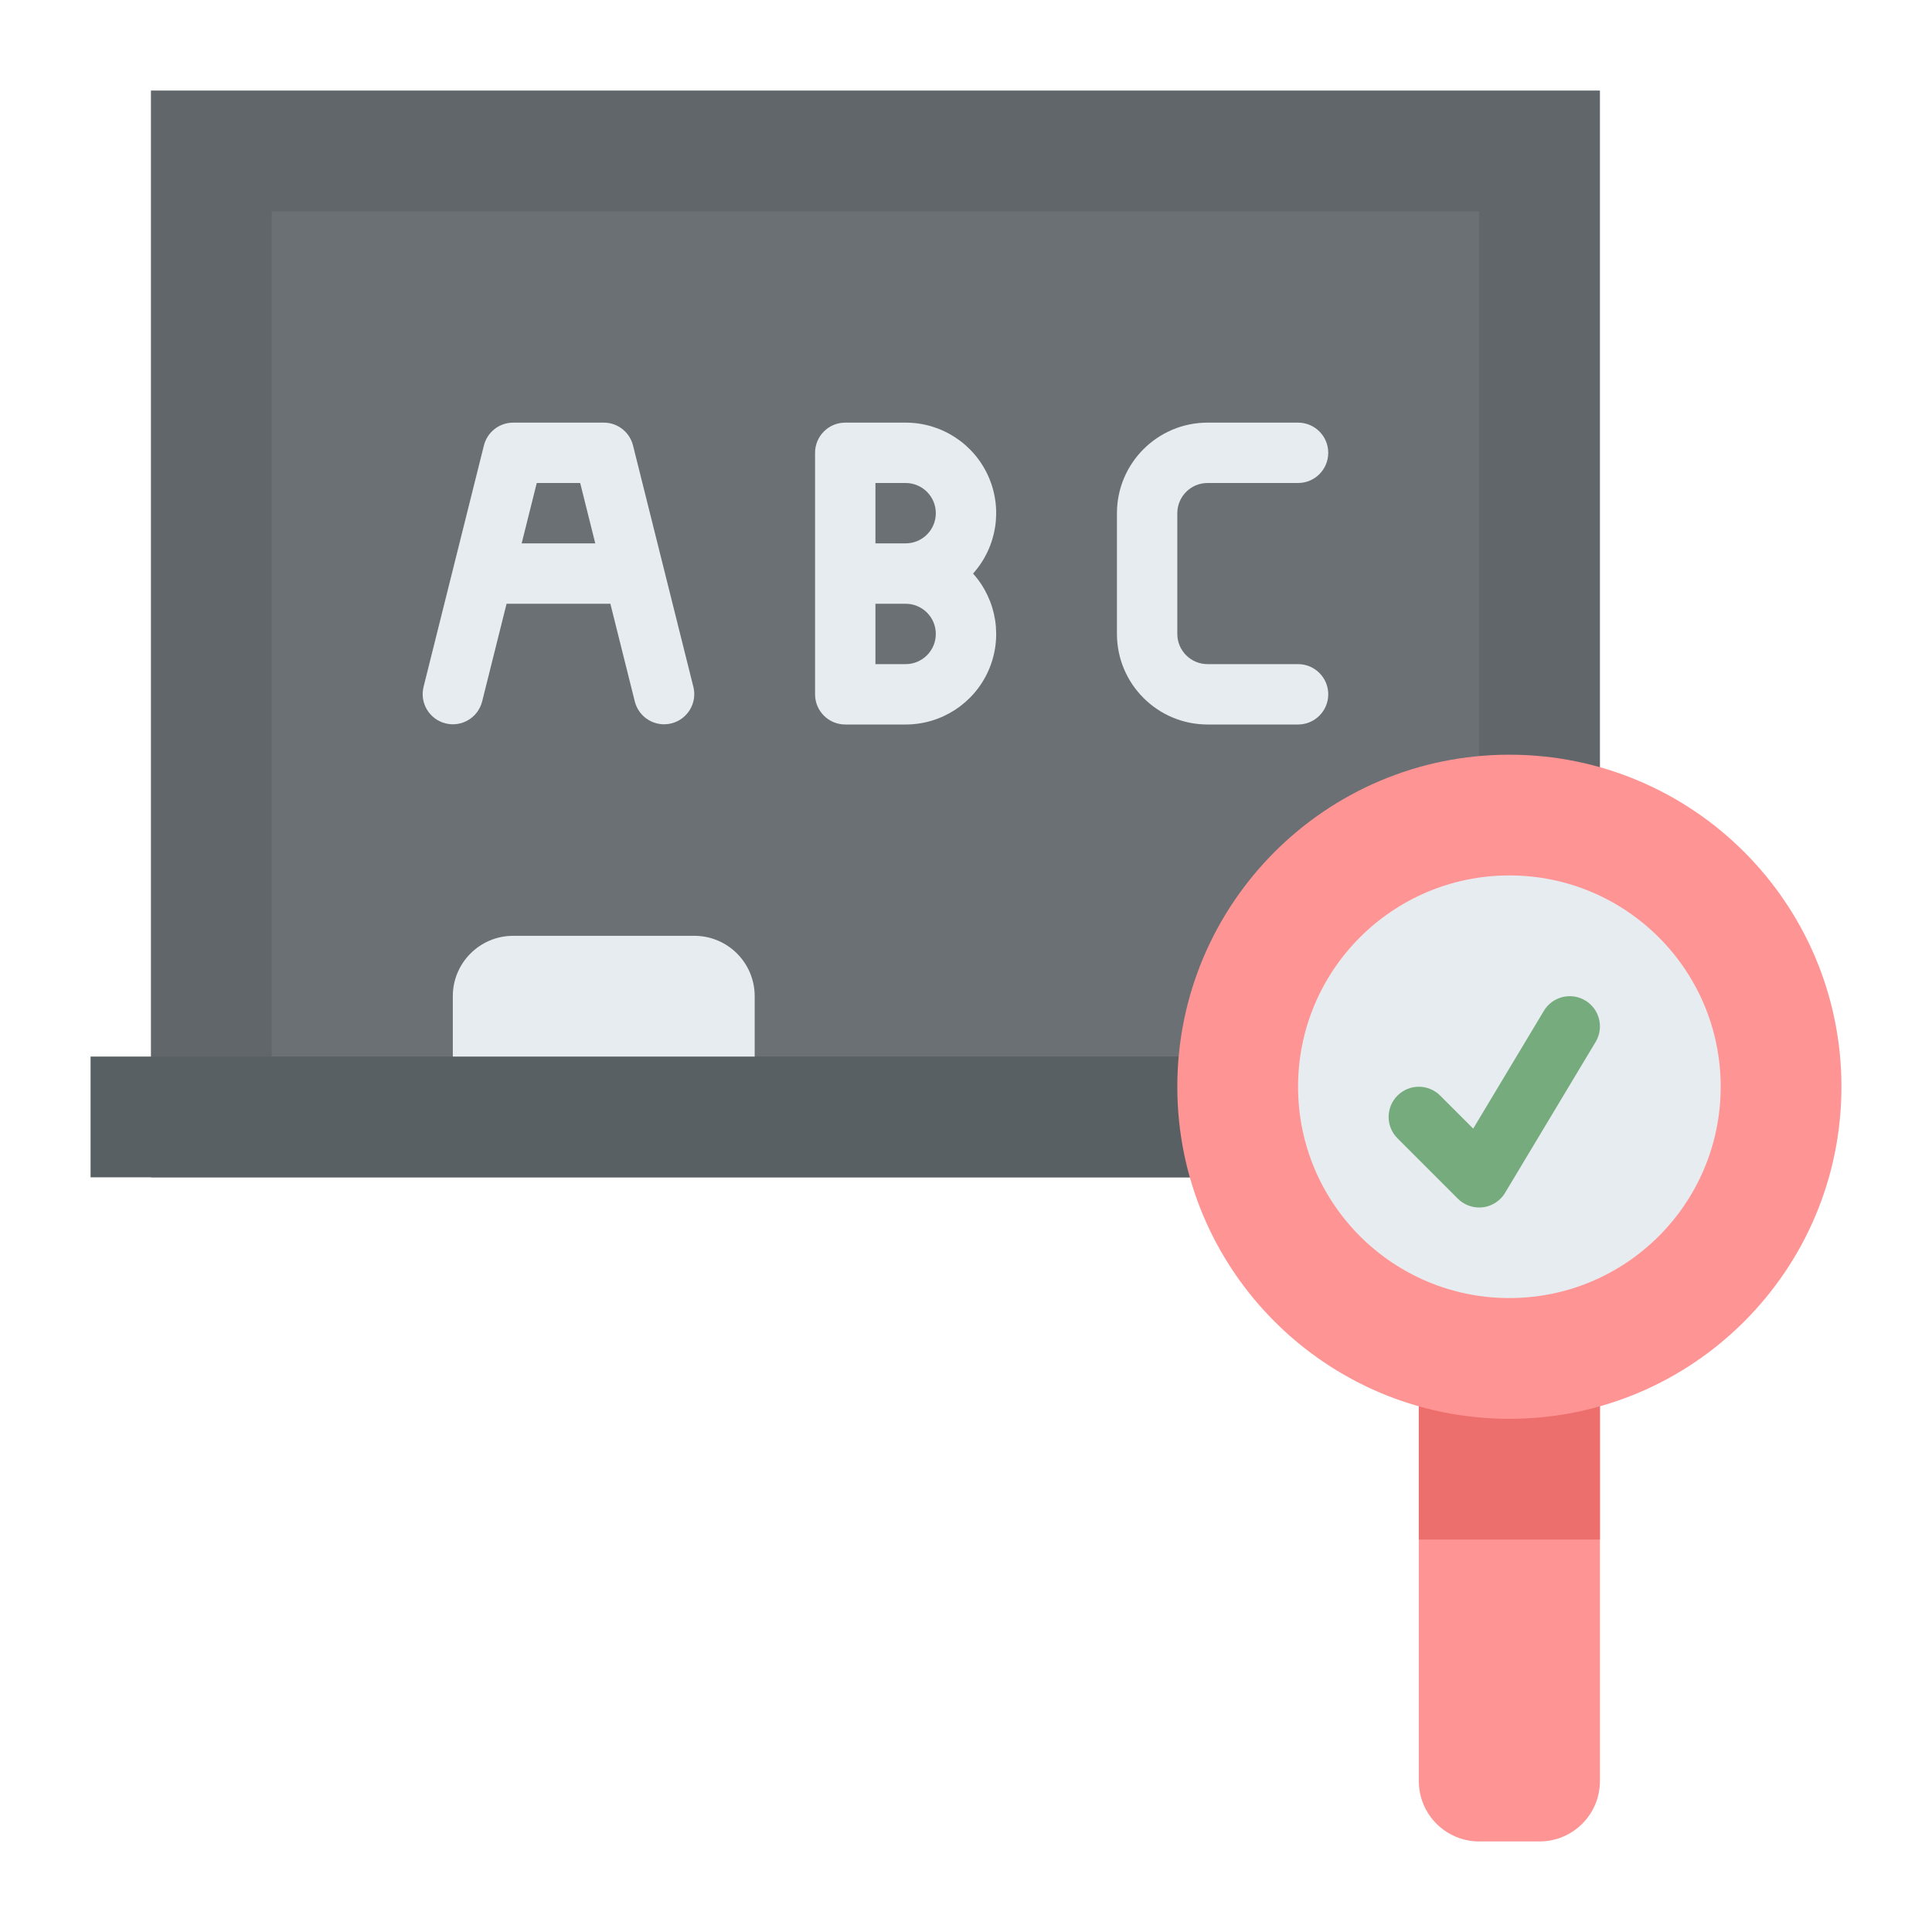
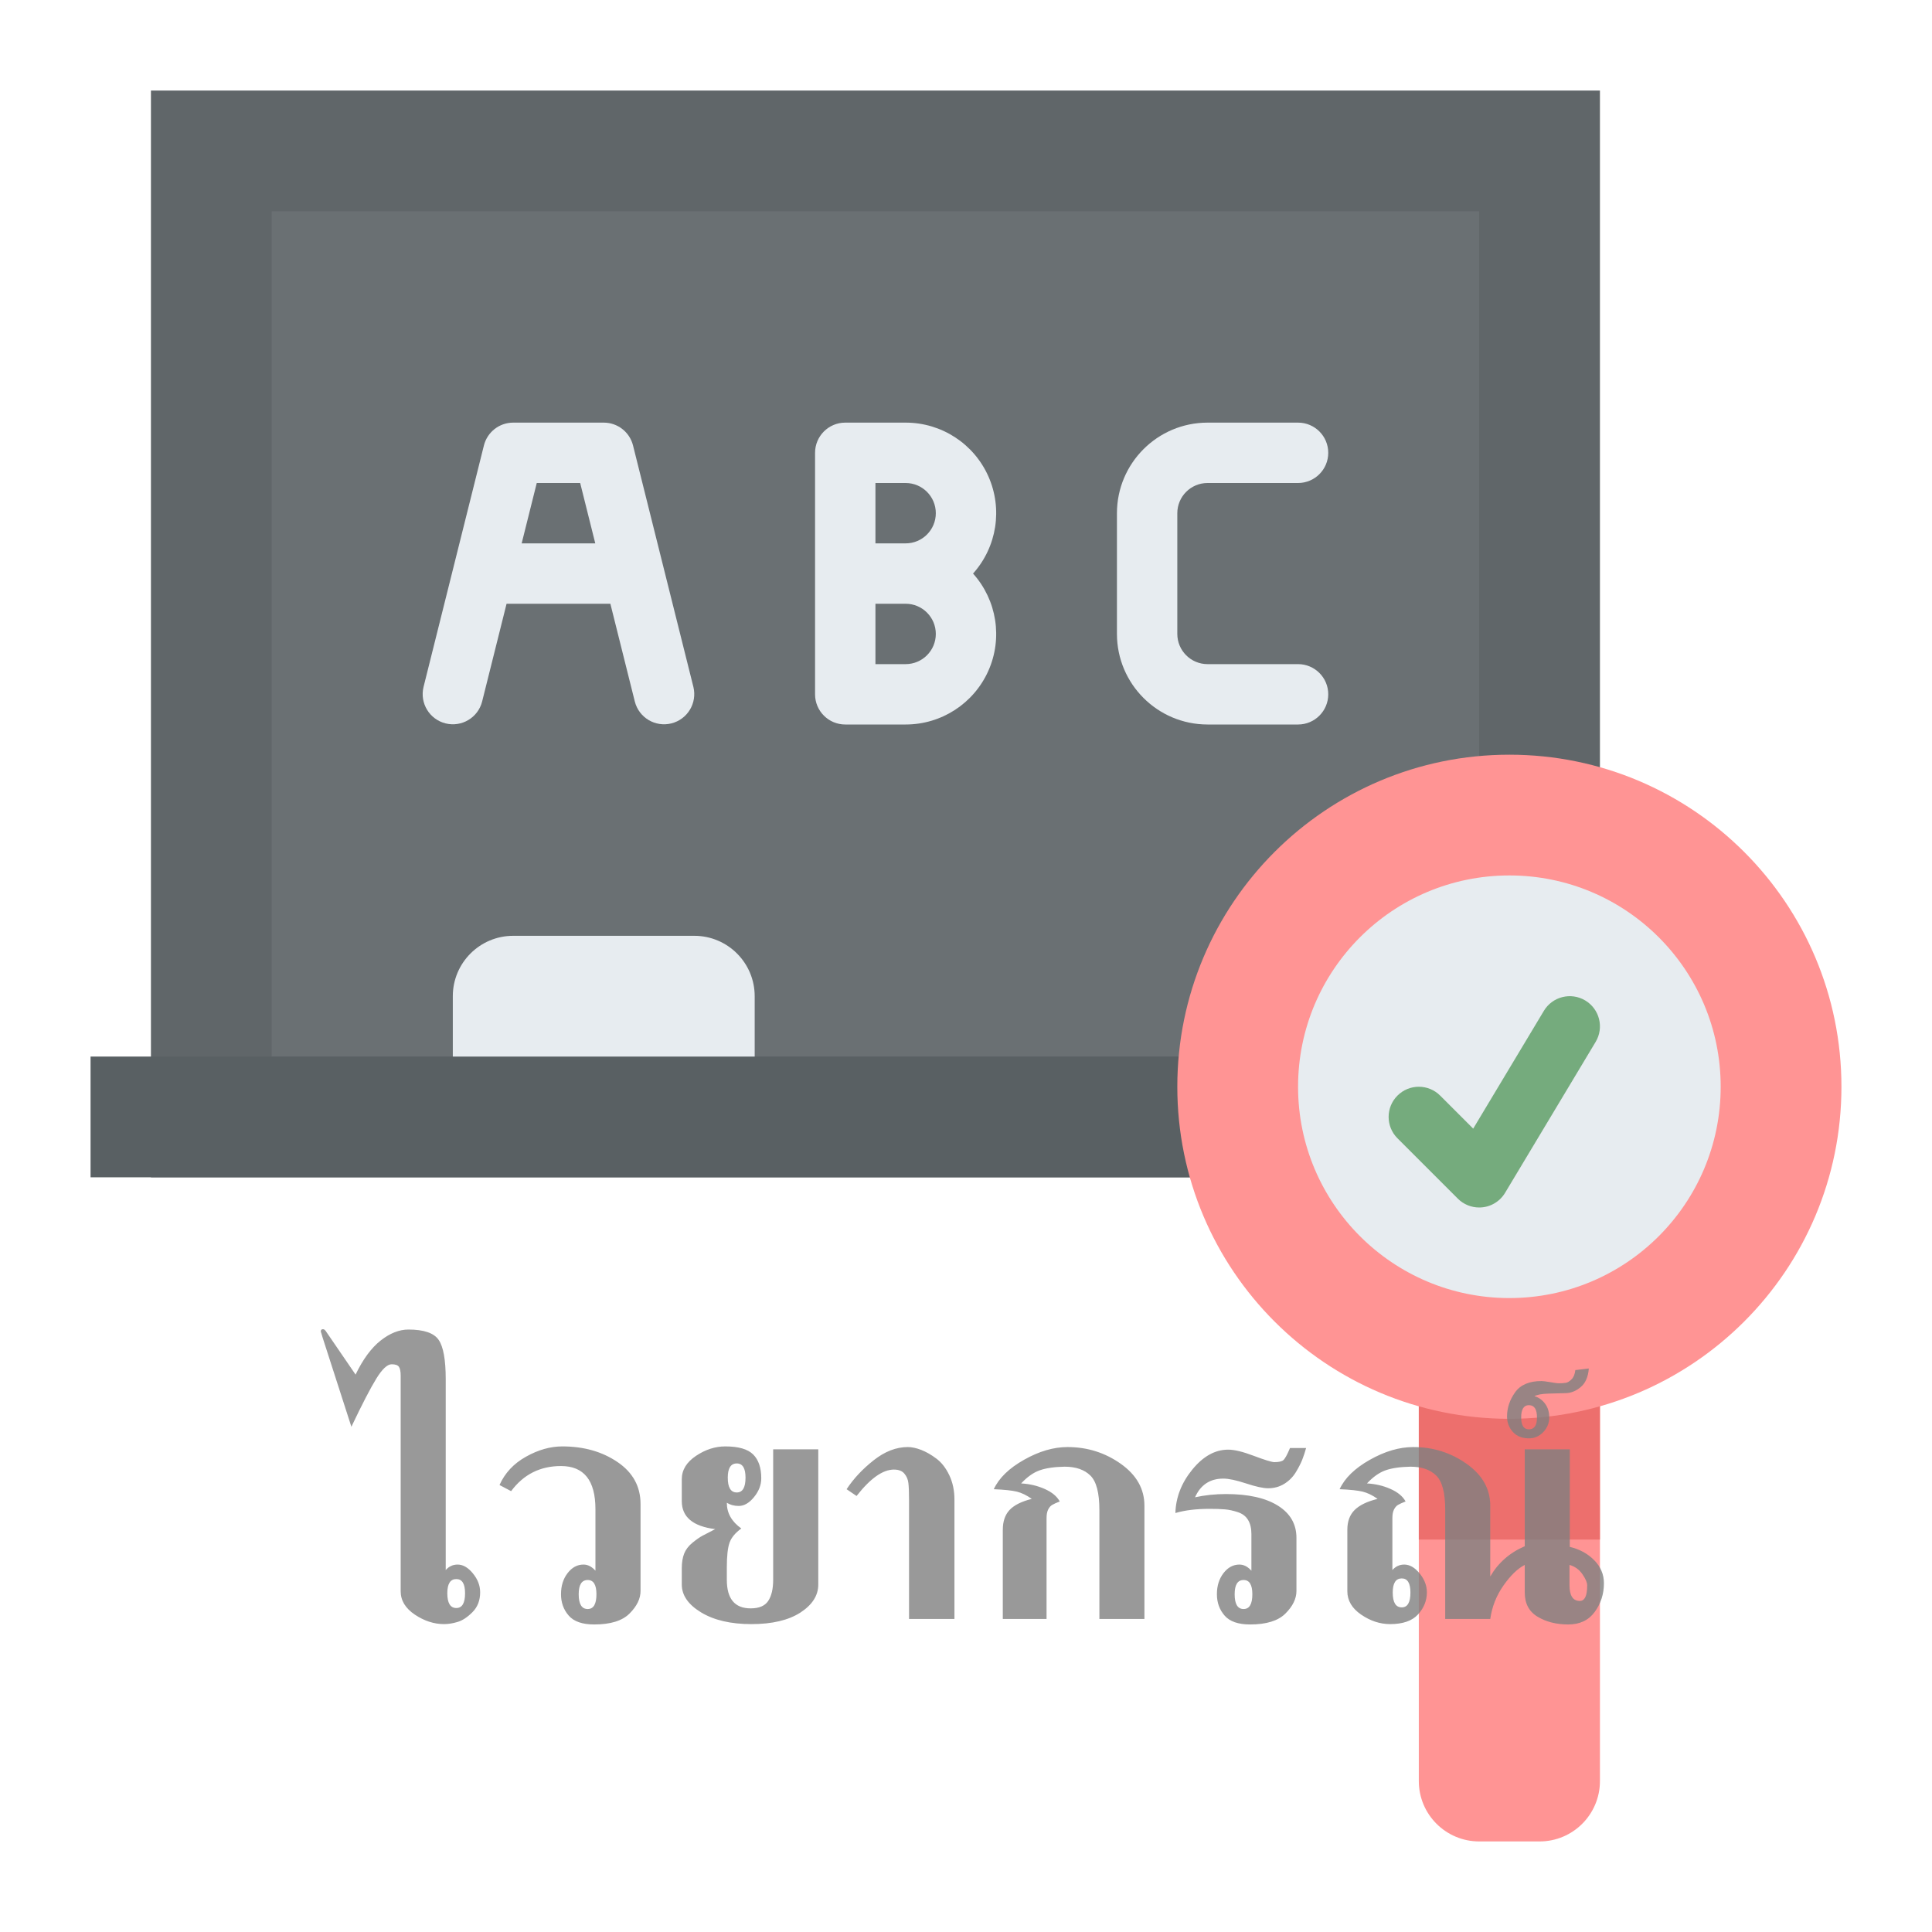
- <svg xmlns="http://www.w3.org/2000/svg" id="Flat" height="512" viewBox="0 0 512 512" width="512">
-   <path d="m40 24h384v288h-384z" fill="#606669" />
-   <path d="m376 328h48a0 0 0 0 1 0 0v144a16 16 0 0 1 -16 16h-16a16 16 0 0 1 -16-16v-144a0 0 0 0 1 0 0z" fill="#ff9494" />
-   <path d="m376 352h48v56h-48z" fill="#ed6f6d" />
-   <path d="m72 56h320v224h-320z" fill="#6a7073" />
-   <path d="m24 280h416v32h-416z" fill="#596063" />
-   <g fill="#e7ecf0">
-     <path d="m167.761 118.06a8 8 0 0 0 -7.761-6.06h-24a8 8 0 0 0 -7.761 6.06l-16 64a8 8 0 0 0 15.522 3.88l6.485-25.94h27.508l6.485 25.94a8 8 0 0 0 15.522-3.88zm-29.515 25.94 4-16h11.508l4 16z" />
-     <path d="m240 112h-16a8 8 0 0 0 -8 8v64a8 8 0 0 0 8 8h16a23.984 23.984 0 0 0 17.869-40 23.984 23.984 0 0 0 -17.869-40zm-8 16h8a8 8 0 0 1 0 16h-8zm8 48h-8v-16h8a8 8 0 0 1 0 16z" />
-     <path d="m344 176h-24a8.009 8.009 0 0 1 -8-8v-32a8.009 8.009 0 0 1 8-8h24a8 8 0 0 0 0-16h-24a24.028 24.028 0 0 0 -24 24v32a24.028 24.028 0 0 0 24 24h24a8 8 0 0 0 0-16z" />
-     <path d="m136 248h48a16 16 0 0 1 16 16v16a0 0 0 0 1 0 0h-80a0 0 0 0 1 0 0v-16a16 16 0 0 1 16-16z" />
+ <svg xmlns="http://www.w3.org/2000/svg" id="Flat" height="512" viewBox="0 0 512 512" width="512" version="1.1">
+   <defs id="defs1508" />
+   <path d="m40 24h384v288h-384z" fill="#606669" id="path1479" />
+   <path d="m376 328h48a0 0 0 0 1 0 0v144a16 16 0 0 1 -16 16h-16a16 16 0 0 1 -16-16v-144a0 0 0 0 1 0 0z" fill="#ff9494" id="path1481" />
+   <path d="m376 352h48v56h-48z" fill="#ed6f6d" id="path1483" />
+   <path d="m72 56h320v224h-320z" fill="#6a7073" id="path1485" />
+   <path d="m24 280h416v32h-416z" fill="#596063" id="path1487" />
+   <g fill="#e7ecf0" id="g1497">
+     <path d="m167.761 118.06a8 8 0 0 0 -7.761-6.06h-24a8 8 0 0 0 -7.761 6.06l-16 64a8 8 0 0 0 15.522 3.88l6.485-25.94h27.508l6.485 25.94a8 8 0 0 0 15.522-3.88zm-29.515 25.94 4-16h11.508l4 16z" id="path1489" />
+     <path d="m240 112h-16a8 8 0 0 0 -8 8v64a8 8 0 0 0 8 8h16a23.984 23.984 0 0 0 17.869-40 23.984 23.984 0 0 0 -17.869-40zm-8 16h8a8 8 0 0 1 0 16h-8zm8 48h-8v-16h8a8 8 0 0 1 0 16z" id="path1491" />
+     <path d="m344 176h-24a8.009 8.009 0 0 1 -8-8v-32a8.009 8.009 0 0 1 8-8h24a8 8 0 0 0 0-16h-24a24.028 24.028 0 0 0 -24 24v32a24.028 24.028 0 0 0 24 24h24a8 8 0 0 0 0-16z" id="path1493" />
+     <path d="m136 248h48a16 16 0 0 1 16 16v16a0 0 0 0 1 0 0h-80a0 0 0 0 1 0 0v-16a16 16 0 0 1 16-16z" id="path1495" />
  </g>
-   <circle cx="400" cy="288" fill="#ff9494" r="88" />
-   <circle cx="400" cy="288" fill="#e7ecf0" r="56" />
-   <path d="m392 320a8 8 0 0 1 -5.657-2.343l-16-16a8 8 0 0 1 11.314-11.314l8.755 8.755 18.728-31.214a8 8 0 0 1 13.72 8.232l-24 40a8 8 0 0 1 -6.86 3.884z" fill="#75ab7d" />
+   <circle cx="400" cy="288" fill="#ff9494" r="88" id="circle1499" />
+   <circle cx="400" cy="288" fill="#e7ecf0" r="56" id="circle1501" />
+   <path d="m392 320a8 8 0 0 1 -5.657-2.343l-16-16a8 8 0 0 1 11.314-11.314l8.755 8.755 18.728-31.214a8 8 0 0 1 13.72 8.232l-24 40a8 8 0 0 1 -6.86 3.884z" fill="#75ab7d" id="path1503" />
+   <text xml:space="preserve" style="font-style:normal;font-variant:normal;font-weight:normal;font-stretch:normal;font-size:85.333px;font-family:th;-inkscape-font-specification:th;opacity:0.8;fill:#b7c4c8;fill-rule:evenodd;stroke-width:0.864;paint-order:fill markers stroke" x="89.792" y="429.049" id="text392">
+     <tspan id="tspan390" x="89.792" y="429.049" style="font-style:normal;font-variant:normal;font-weight:bold;font-stretch:normal;font-size:85.333px;font-family:'TH SarabunPSK';-inkscape-font-specification:'TH SarabunPSK Bold';fill:#808080;stroke-width:0.864">ไวยากรณ์</tspan>
+   </text>
</svg>
